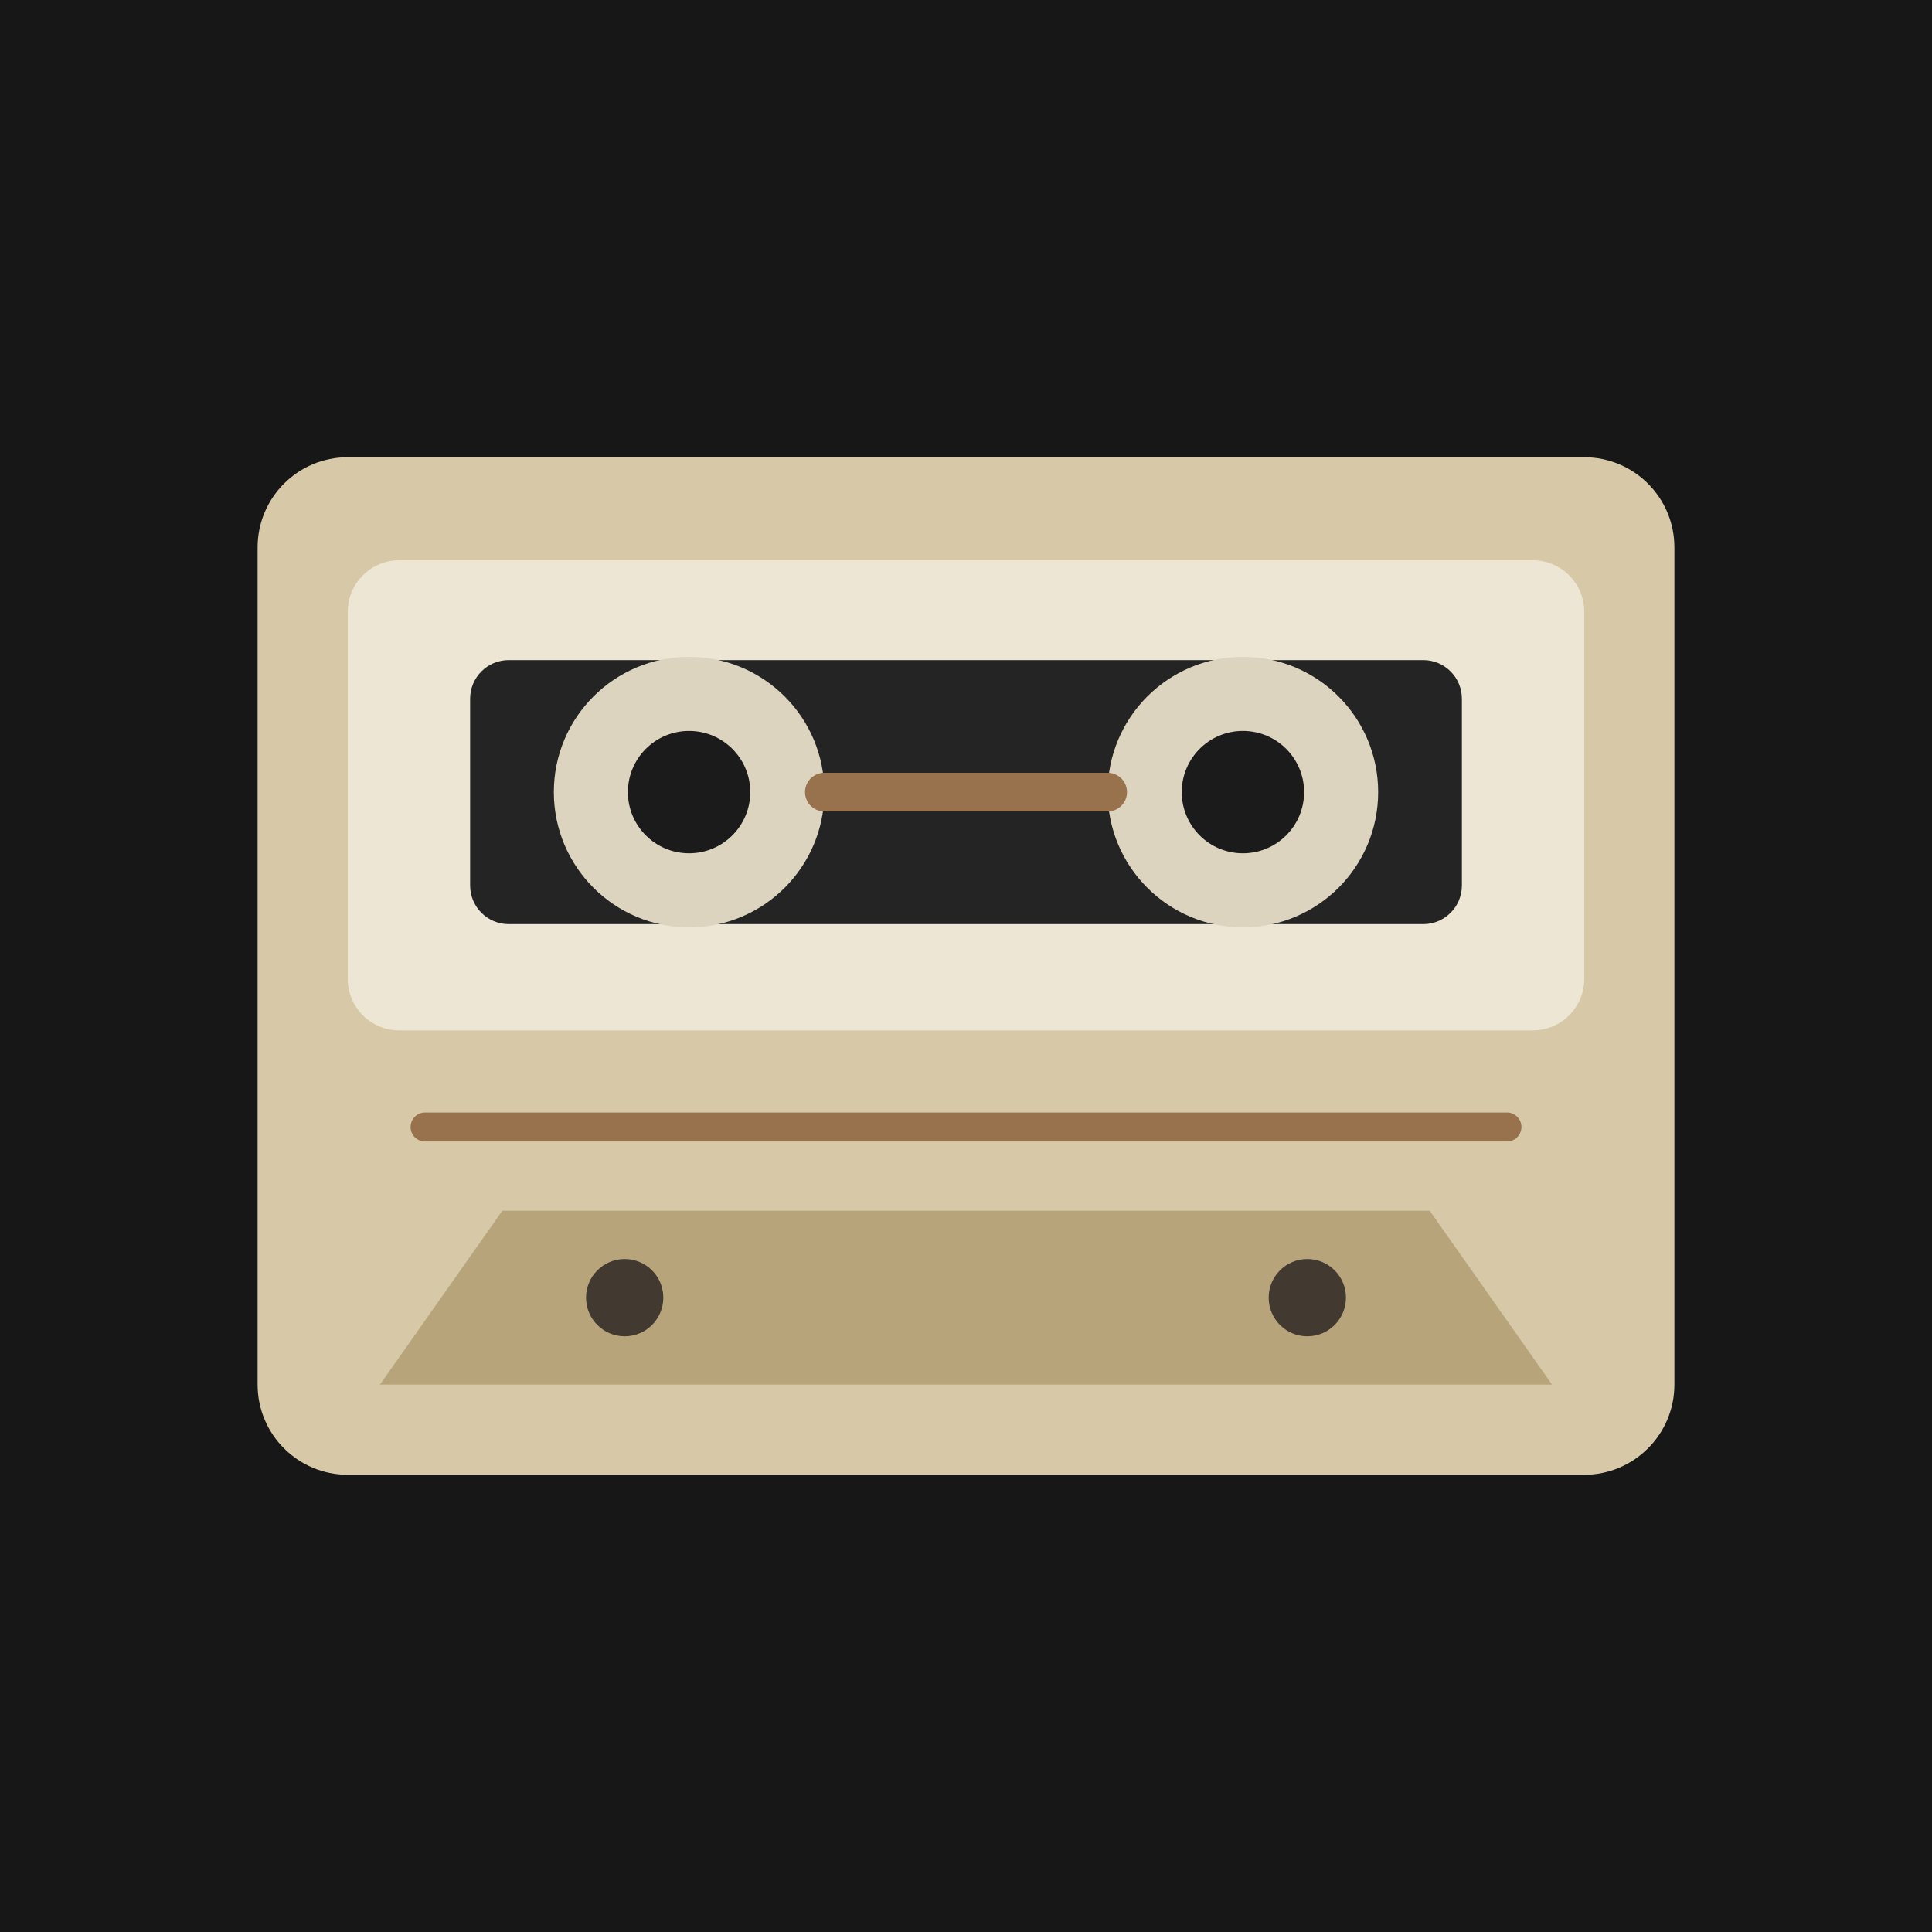
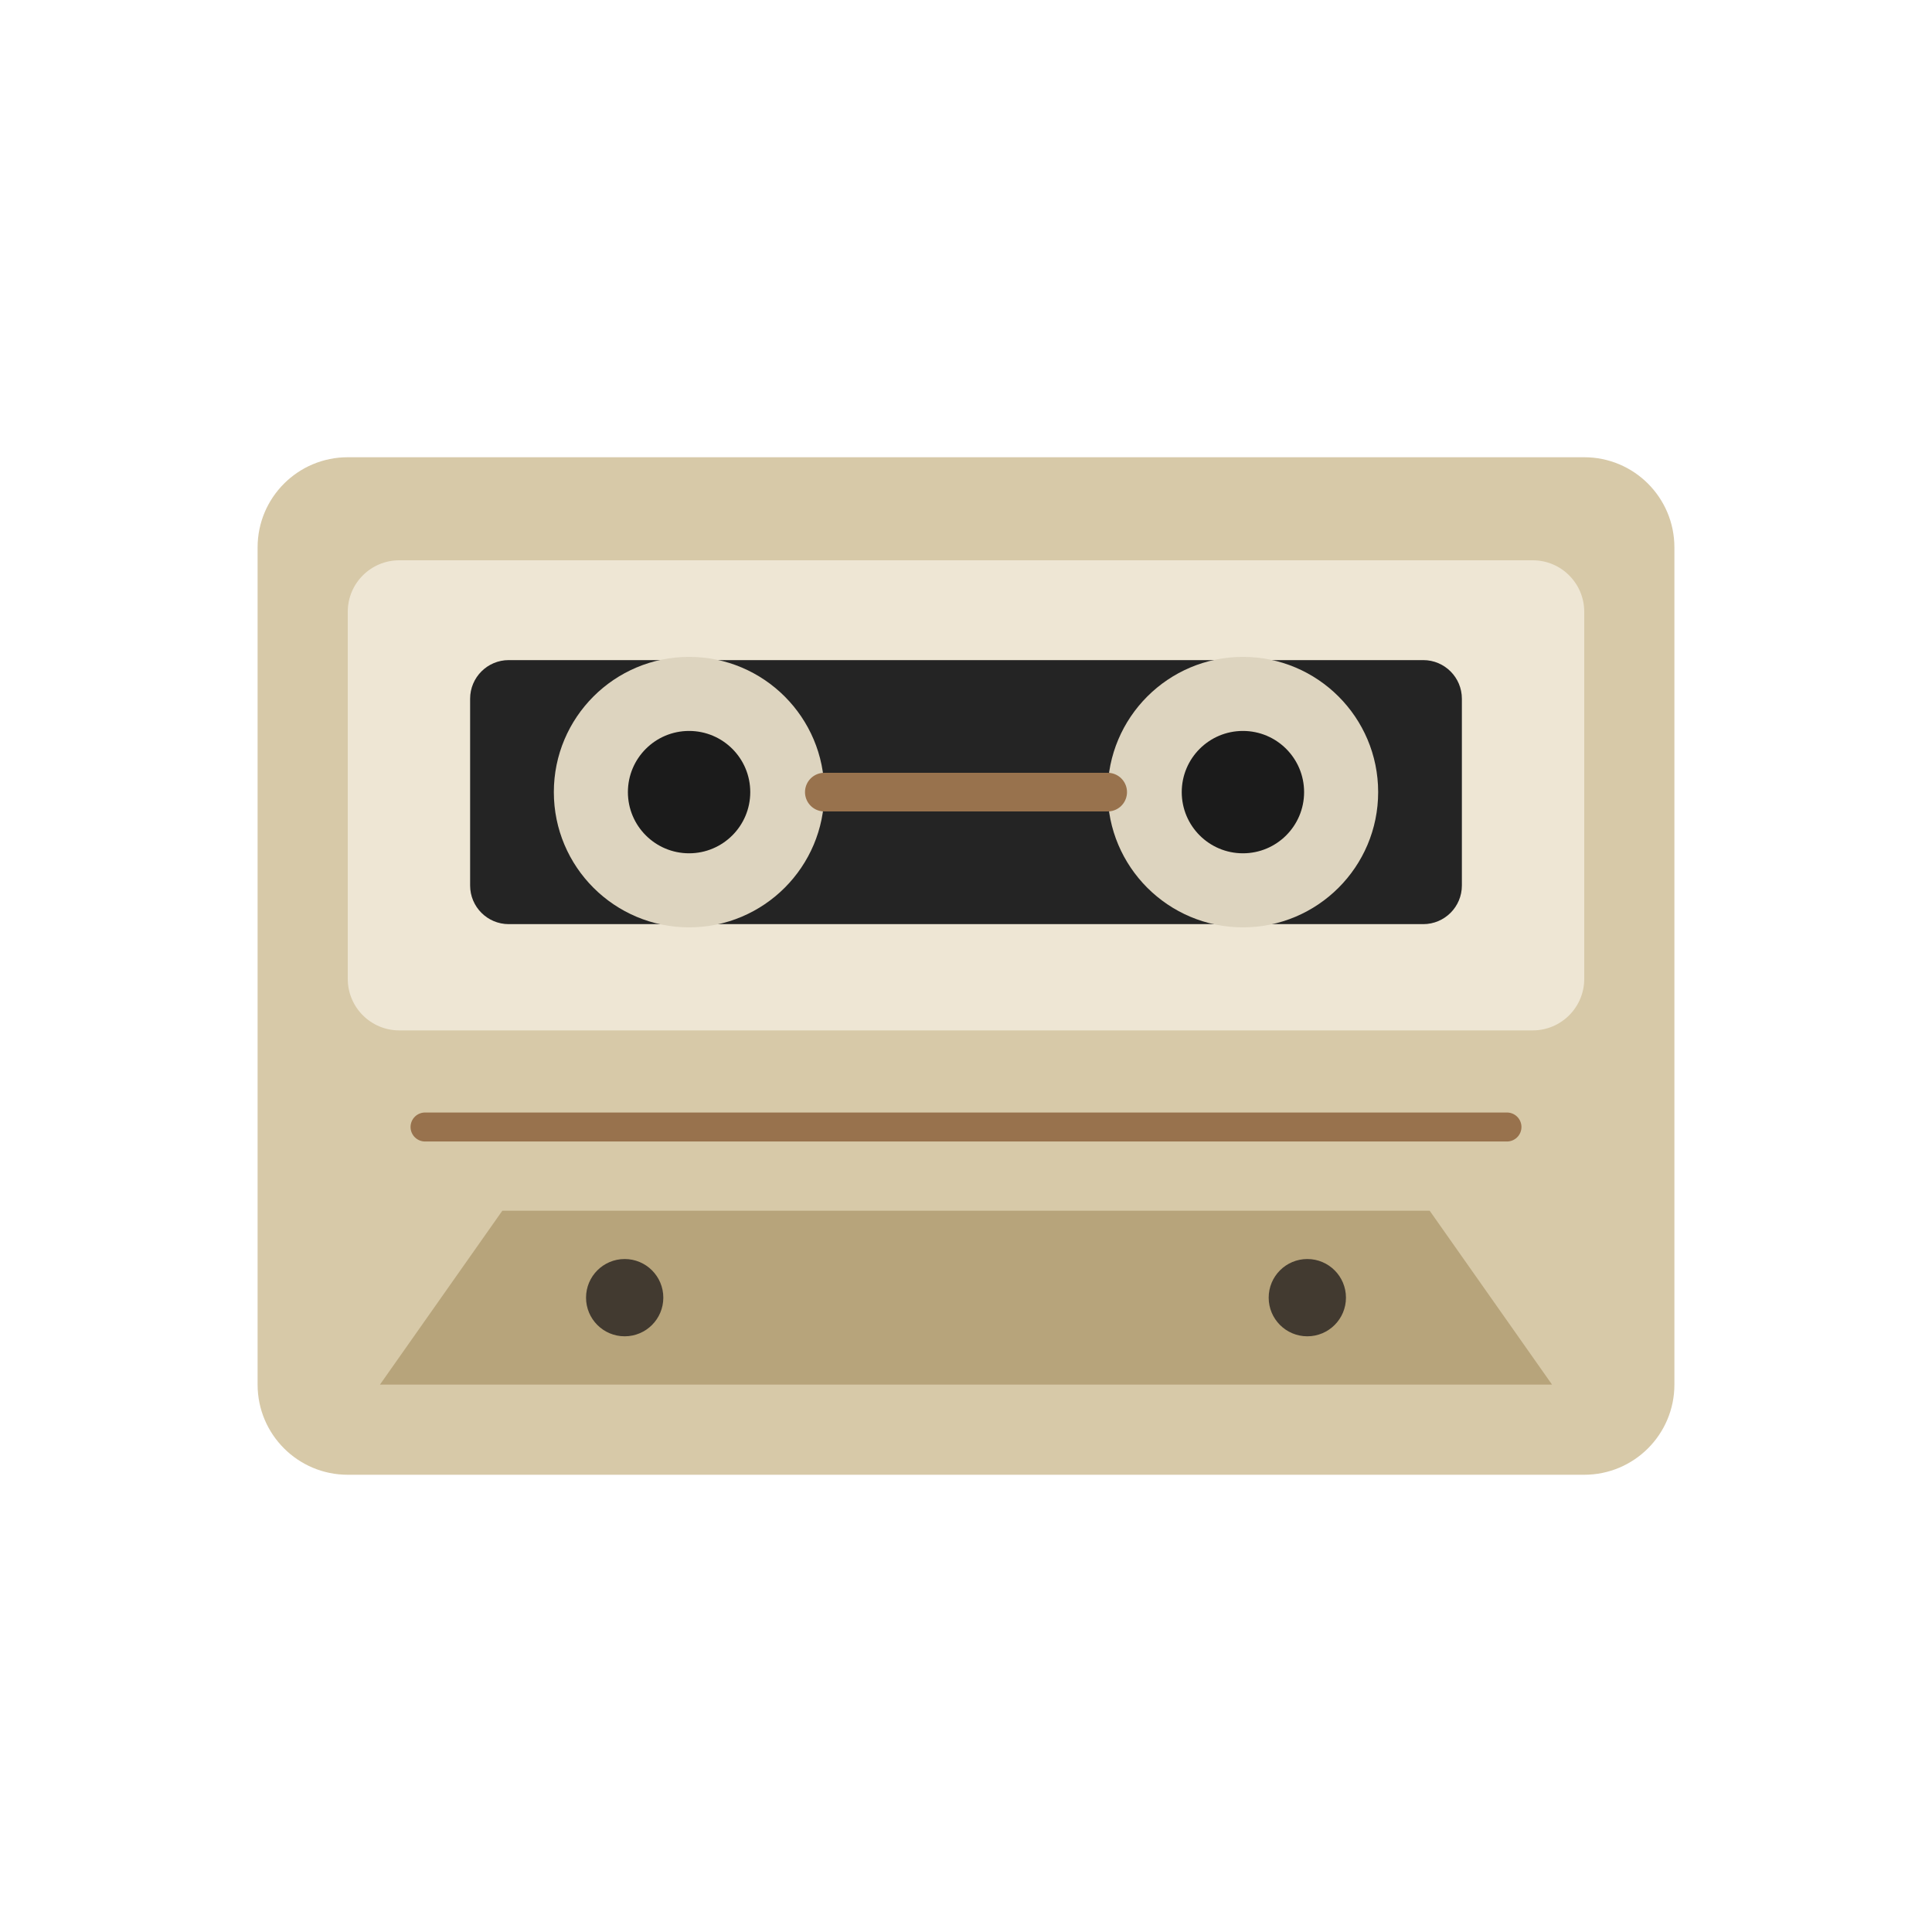
<svg xmlns="http://www.w3.org/2000/svg" viewBox="0 0 600 600" role="img" aria-label="Cassette cover placeholder">
-   <rect width="600" height="600" fill="#171717" />
  <rect x="80" y="142" width="440" height="316" rx="28" fill="#d7c9a8" />
  <rect x="108" y="174" width="384" height="146" rx="16" fill="#eee6d4" />
  <rect x="146" y="205" width="308" height="82" rx="12" fill="#242424" />
  <circle cx="214" cy="246" r="42" fill="#ddd4bf" />
  <circle cx="386" cy="246" r="42" fill="#ddd4bf" />
  <circle cx="214" cy="246" r="19" fill="#1b1b1b" />
  <circle cx="386" cy="246" r="19" fill="#1b1b1b" />
  <path d="M256 246h88" stroke="#98724d" stroke-width="12" stroke-linecap="round" />
  <path d="M156 376h288l38 54H118z" fill="#b7a47b" />
  <circle cx="194" cy="403" r="12" fill="#423a30" />
  <circle cx="406" cy="403" r="12" fill="#423a30" />
  <path d="M132 350h336" stroke="#98724d" stroke-width="9" stroke-linecap="round" />
</svg>
